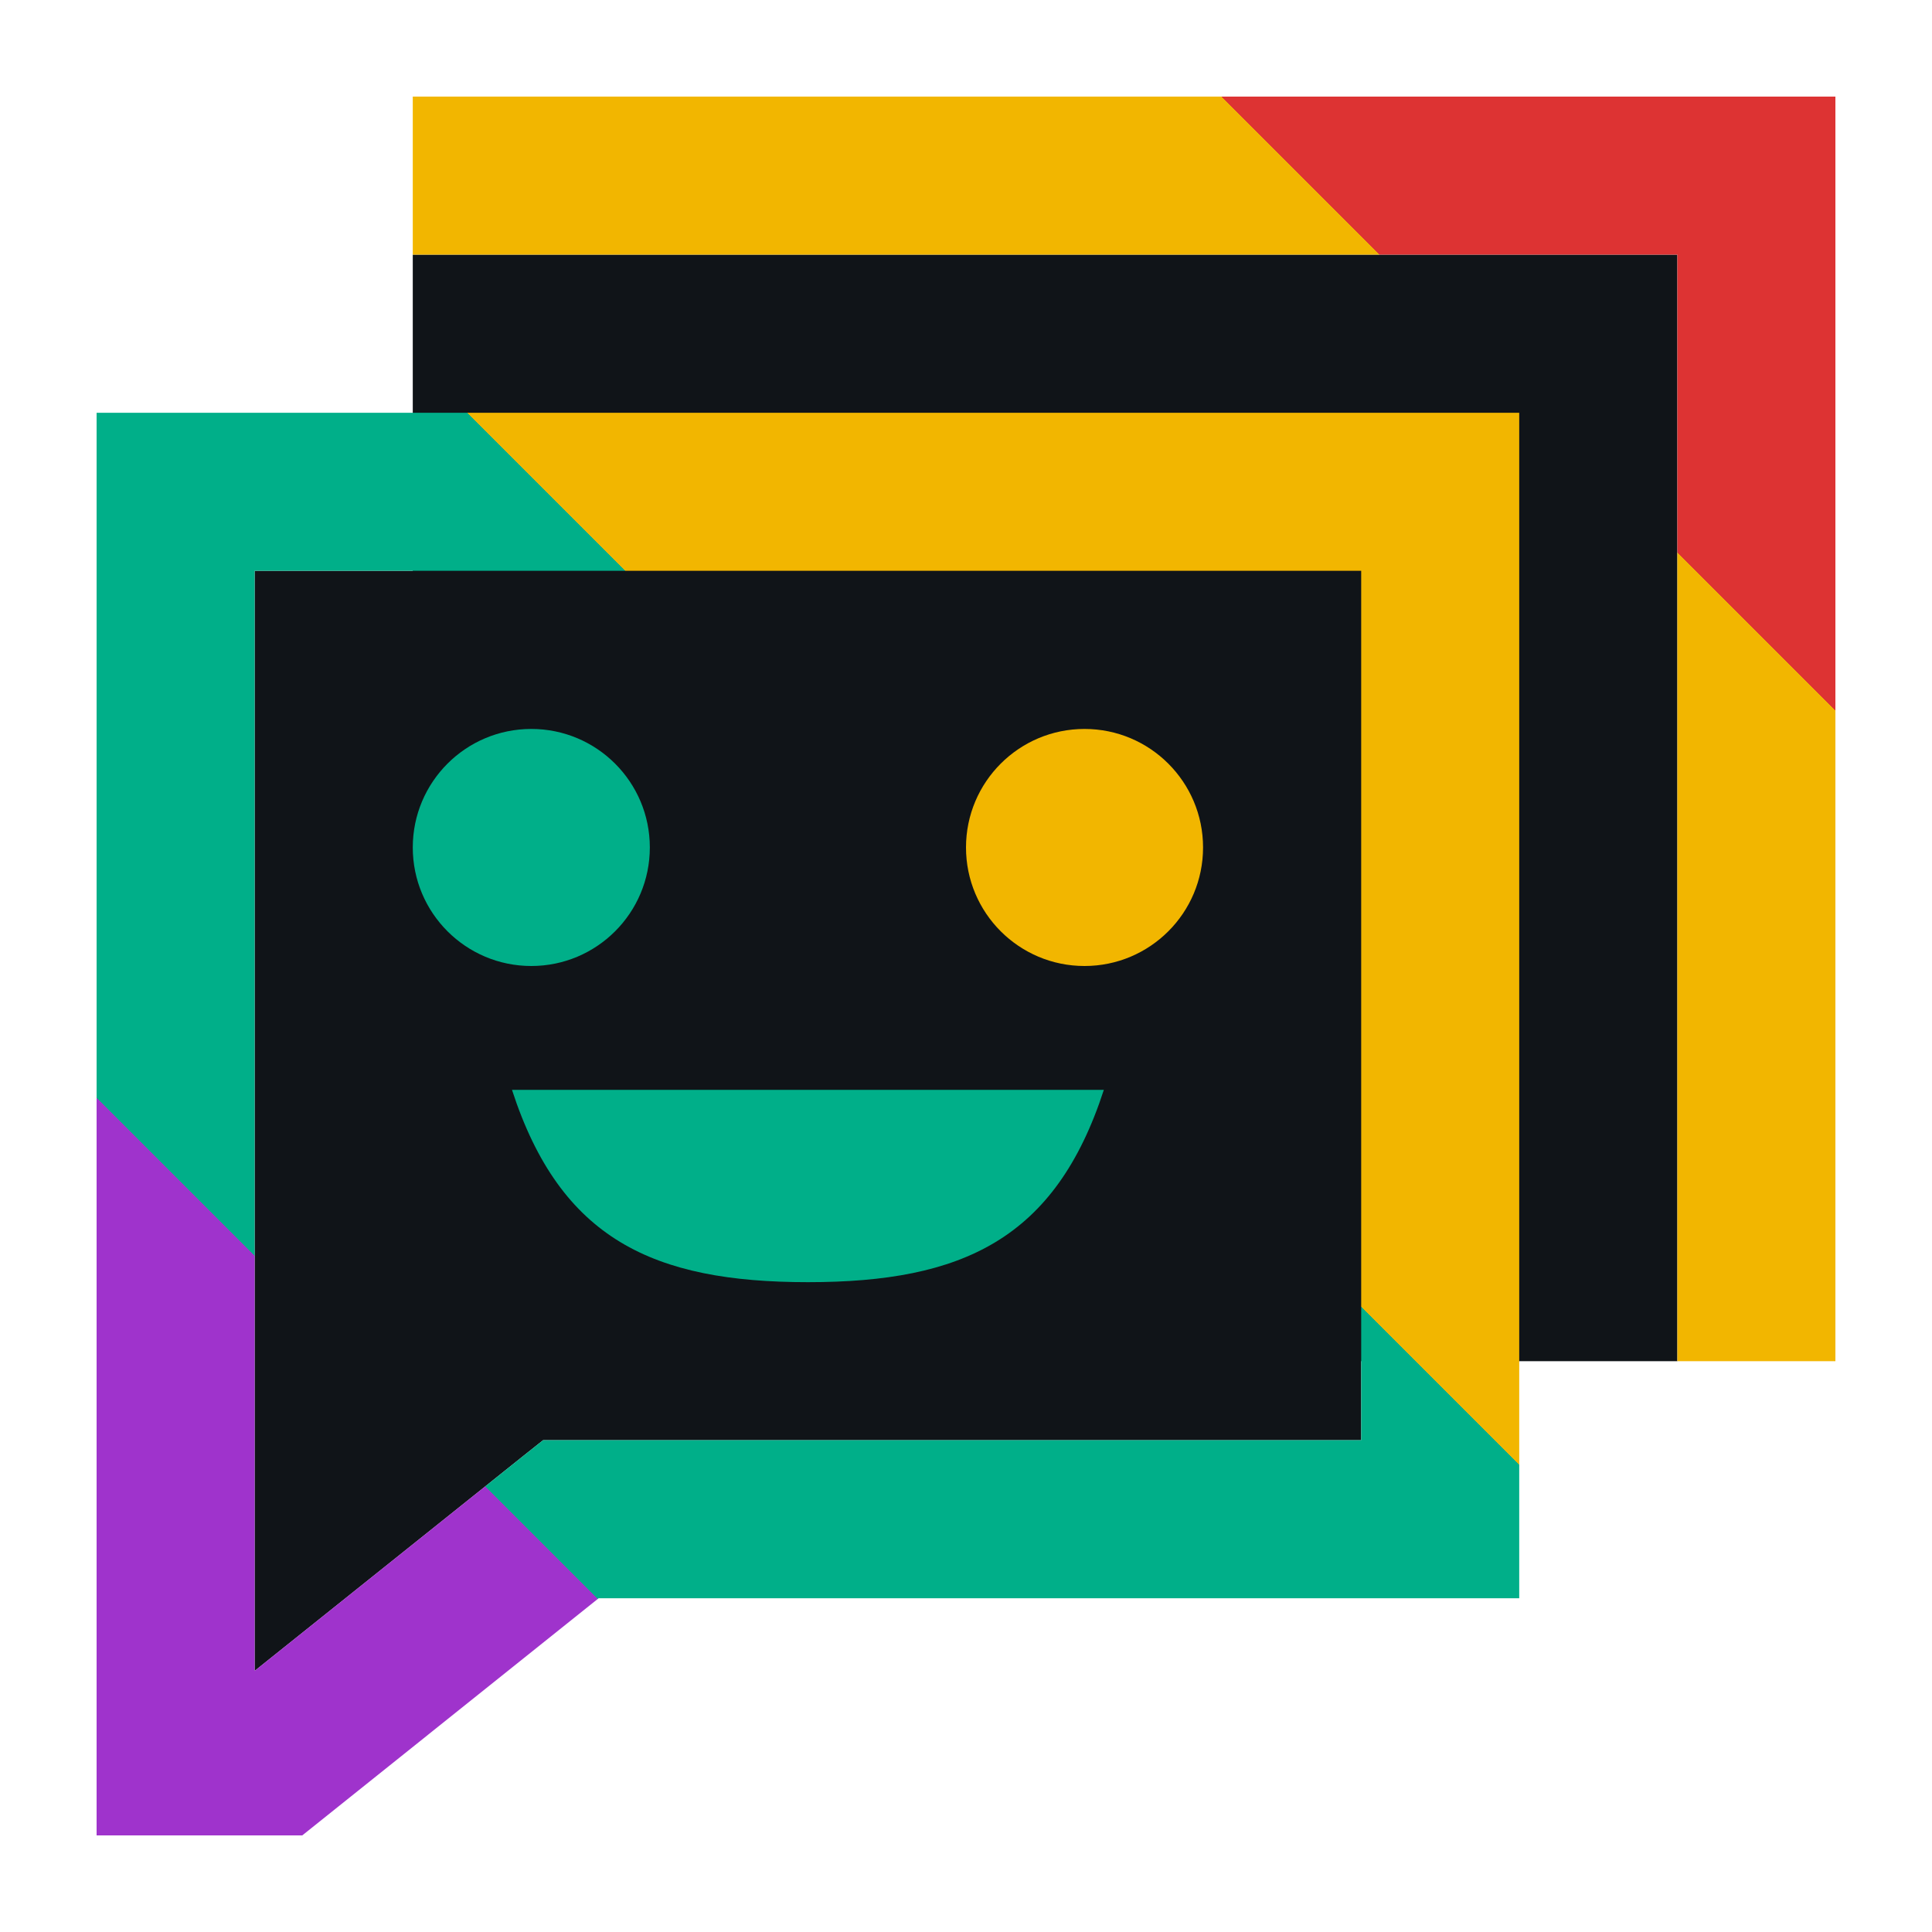
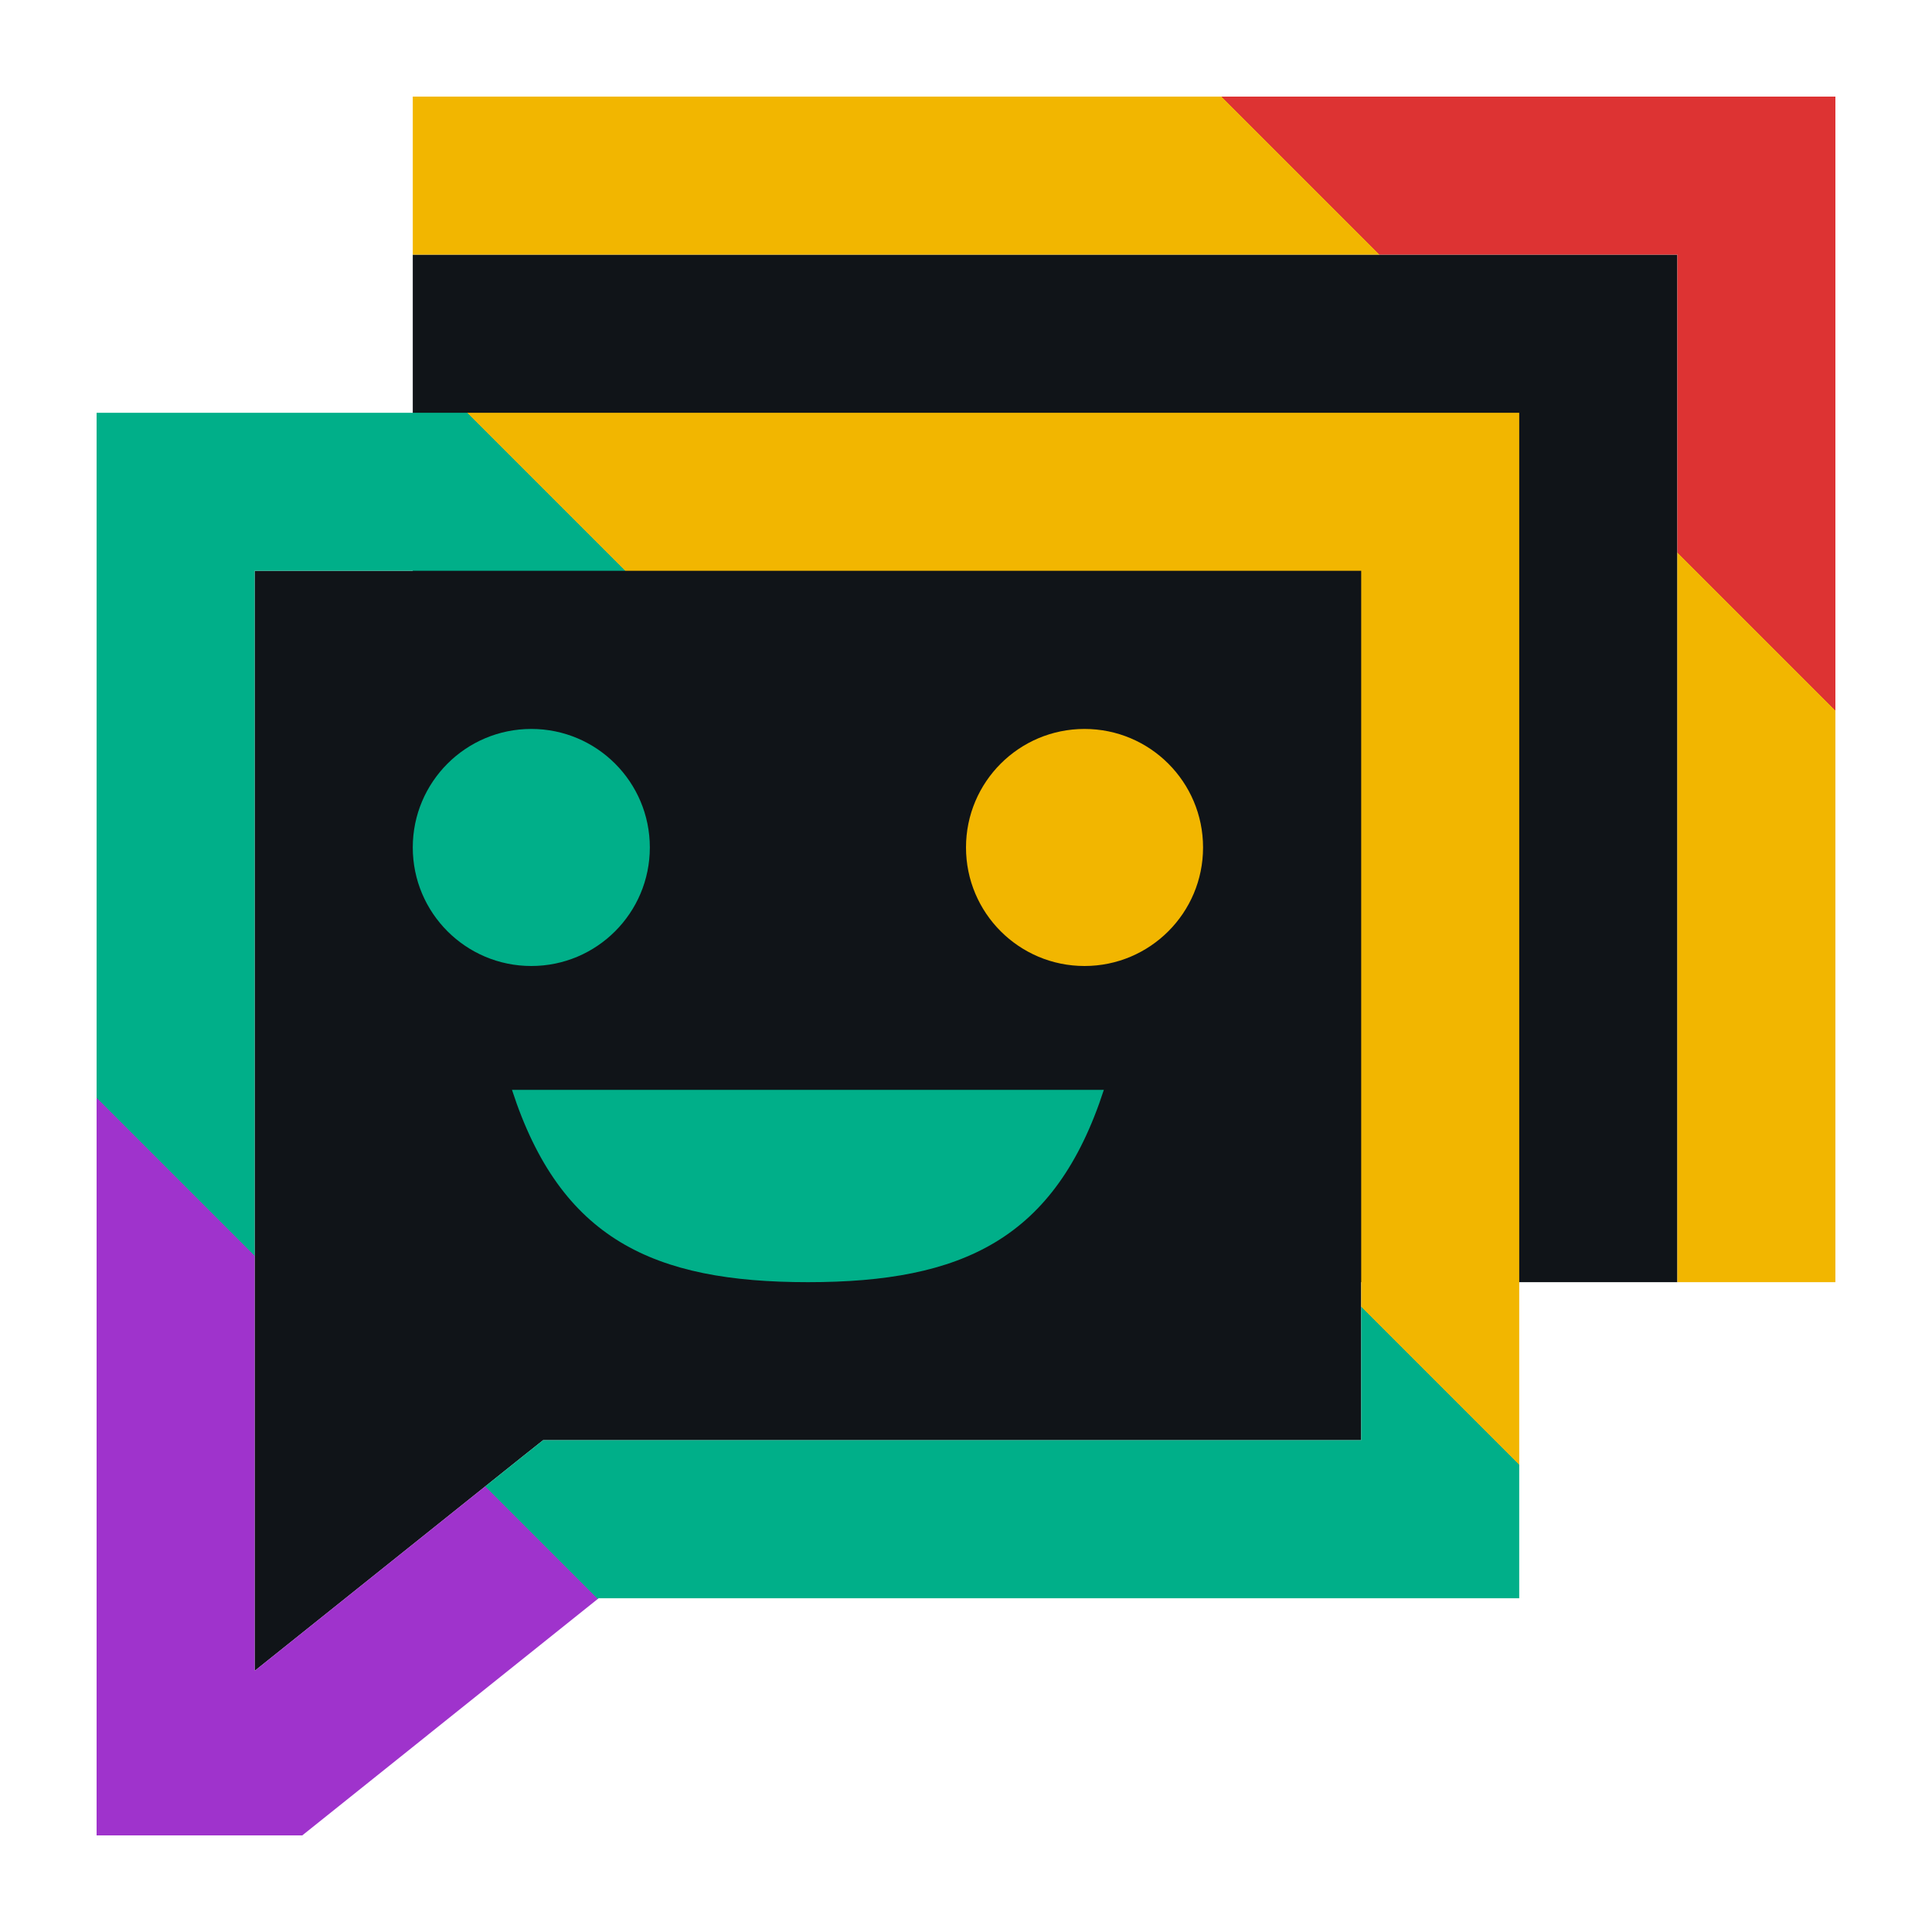
<svg xmlns="http://www.w3.org/2000/svg" width="20" height="20" viewBox="0 0 20 20" fill="none">
  <defs>
    <linearGradient id="cd-logo-d" x1="0" y1="20" x2="20" y2="0" gradientUnits="userSpaceOnUse">
      <stop offset="0" stop-color="#9f33cc" />
      <stop offset=".241" stop-color="#9f33cc" />
      <stop offset=".241" stop-color="#00af89" />
      <stop offset=".514" stop-color="#00af89" />
      <stop offset=".514" stop-color="#f2b600" />
      <stop offset=".791" stop-color="#f2b600" />
      <stop offset=".791" stop-color="#d33" />
      <stop offset="1" stop-color="#d33" />
    </linearGradient>
  </defs>
-   <path fill="#101418" d="M4.273 2.636h13.091v11.455H4.273z" />
+   <path fill="#101418" d="M4.273 2.636h13.091v10.637H4.273z" />
  <path fill="#101418" d="M2.636 17.297l2.762-2.21 0.224-0.178H14.091V5.909H2.636z" />
-   <path fill="url(#cd-logo-d)" d="M19 14.091h-1.636V2.636H4.273v-1.636h14.727z" />
+   <path fill="url(#cd-logo-d)" d="M19 13.273h-1.636V2.636H4.273v-1.636h14.727z" />
  <path fill="url(#cd-logo-d)" d="M15.727 16.545H6.197l-3.068 2.455H1V4.273h14.727z m-13.091 0.752l2.762-2.21 0.224-0.178H14.091V5.909H2.636z" />
  <circle fill="url(#cd-logo-d)" cx="5.5" cy="8.773" r="1.227" />
  <circle fill="url(#cd-logo-d)" cx="11.227" cy="8.773" r="1.227" />
  <path fill="url(#cd-logo-d)" d="M11.427 11.282C10.925 12.828 9.963 13.273 8.364 13.273C6.764 13.273 5.802 12.828 5.3 11.282z" />
</svg>
